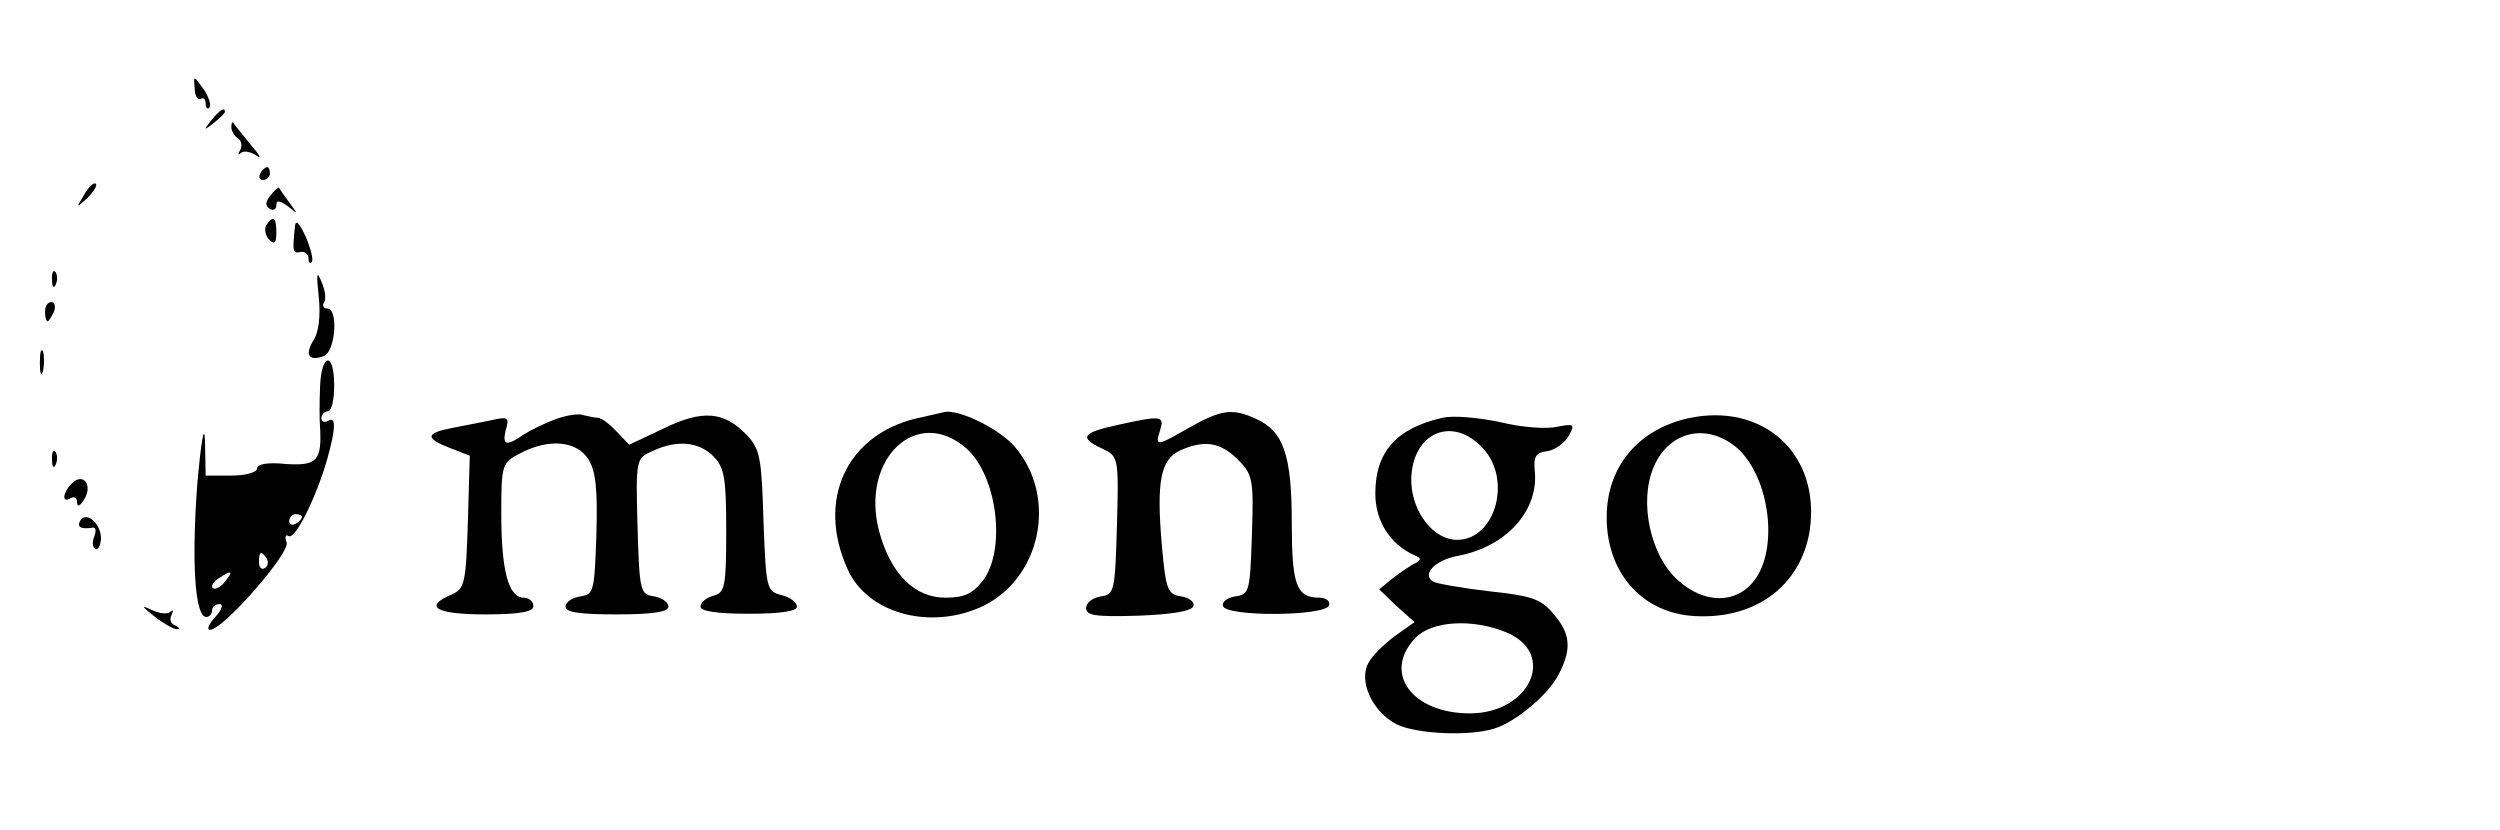
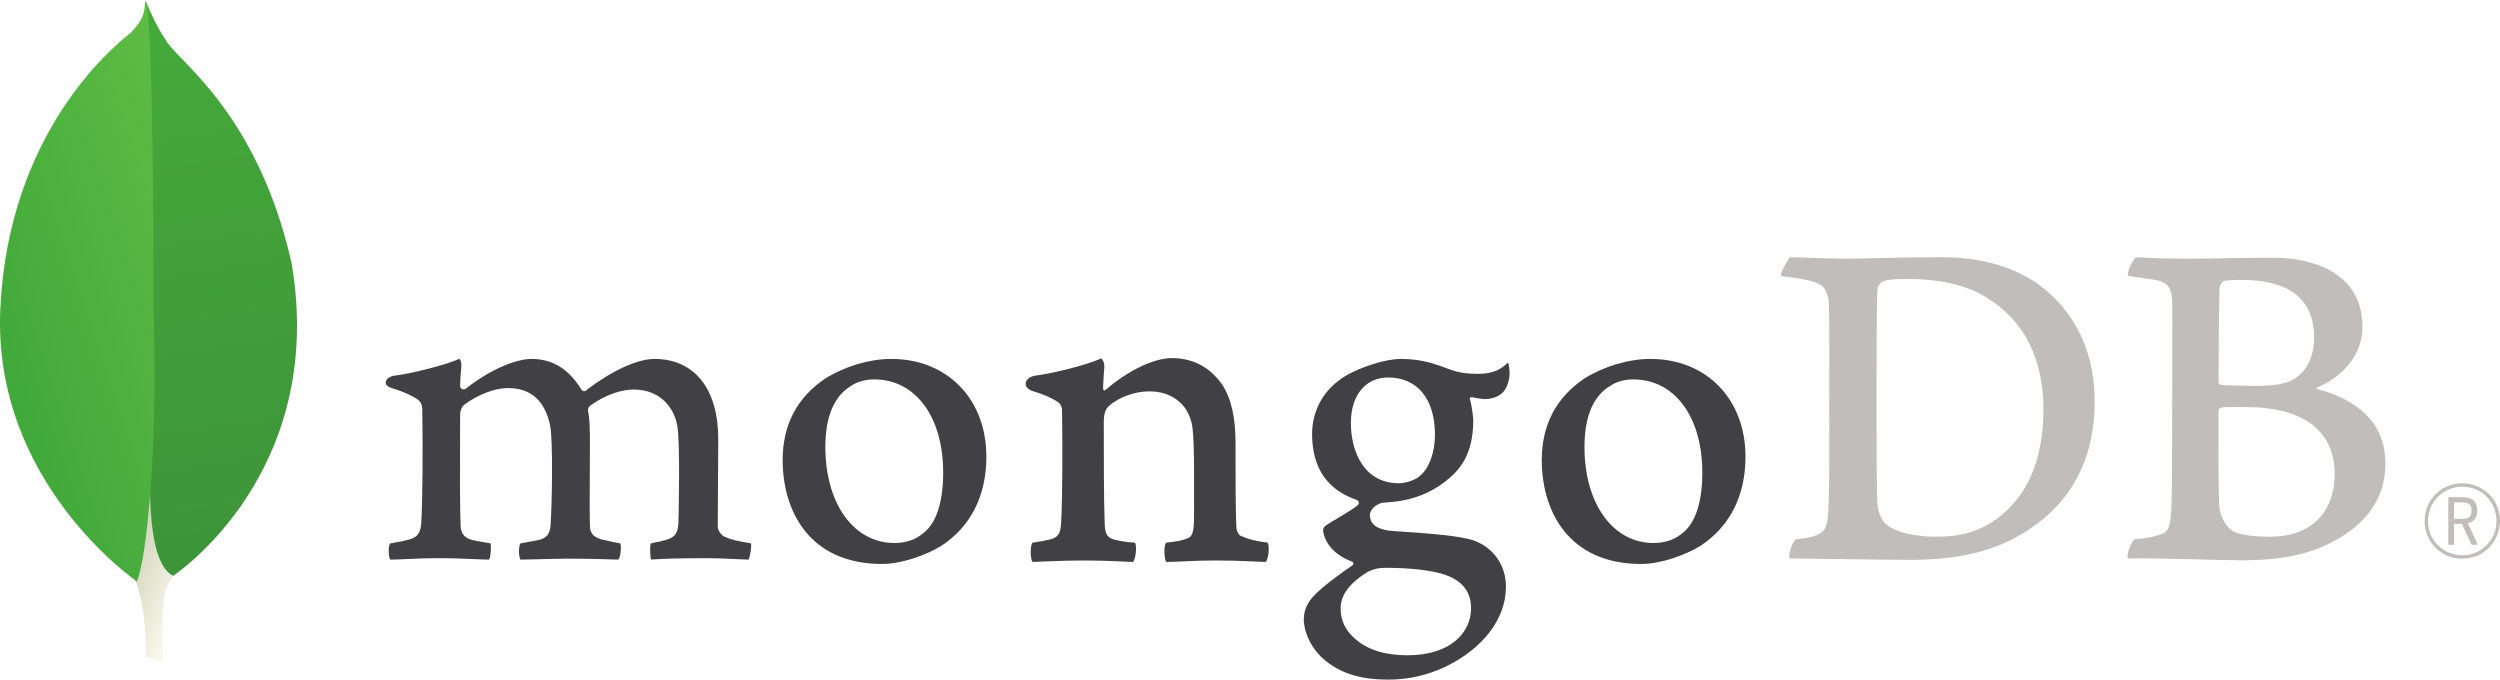
- <svg xmlns="http://www.w3.org/2000/svg" version="1.0" width="389pt" height="129pt" viewBox="0 0 389 129" preserveAspectRatio="xMidYMid meet">
-   <g transform="translate(0,129) scale(0.1,-0.1)" fill="#000000" stroke="none">
-     <path d="M303 1152 c0 -11 5 -18 9 -16 4 3 8 0 8 -7 0 -7 3 -10 6 -6 3 3 -1 16 -9 28 -16 22 -16 22 -14 1z" />
-     <path d="M329 1103 c-13 -16 -12 -17 4 -4 9 7 17 15 17 17 0 8 -8 3 -21 -13z" />
-     <path d="M360 1092 c0 -6 5 -14 10 -17 6 -4 7 -12 4 -18 -4 -7 -4 -9 1 -5 4 4 15 2 24 -4 9 -7 5 1 -9 17 -14 17 -26 32 -27 34 -2 2 -3 -1 -3 -7z" />
-     <path d="M405 1020 c-3 -5 -1 -10 4 -10 6 0 11 5 11 10 0 6 -2 10 -4 10 -3 0 -8 -4 -11 -10z" />
-     <path d="M131 987 c-13 -21 -12 -21 5 -5 10 10 16 20 13 22 -3 3 -11 -5 -18 -17z" />
-     <path d="M421 986 c-8 -10 -9 -16 -1 -21 5 -3 10 -1 10 6 0 8 5 7 18 -2 16 -13 16 -13 2 6 -8 11 -15 21 -16 23 -1 1 -7 -4 -13 -12z" />
-     <path d="M414 939 c-3 -6 -1 -16 5 -22 8 -8 11 -5 11 11 0 24 -5 28 -16 11z" />
-     <path d="M459 938 c-4 -39 -4 -43 9 -40 6 1 12 -3 12 -10 0 -6 2 -9 5 -6 3 3 -1 20 -9 39 -10 22 -16 28 -17 17z" />
-     <path d="M81 854 c0 -11 3 -14 6 -6 3 7 2 16 -1 19 -3 4 -6 -2 -5 -13z" />
-     <path d="M496 828 c3 -29 0 -55 -8 -67 -14 -23 -8 -34 16 -25 18 7 23 74 5 74 -5 0 -8 4 -5 9 4 5 2 20 -4 33 -7 18 -8 12 -4 -24z" />
-     <path d="M70 805 c0 -8 2 -15 4 -15 2 0 6 7 10 15 3 8 1 15 -4 15 -6 0 -10 -7 -10 -15z" />
-     <path d="M62 725 c0 -16 2 -22 5 -12 2 9 2 23 0 30 -3 6 -5 -1 -5 -18z" />
-     <path d="M498 688 c-1 -24 -1 -52 0 -63 3 -52 -5 -60 -53 -57 -28 3 -45 0 -45 -7 0 -6 -18 -11 -40 -11 l-40 0 -1 53 c-1 30 -6 2 -12 -66 -9 -120 -4 -207 14 -207 5 0 9 5 9 10 0 6 5 10 12 10 6 0 3 -9 -7 -20 -10 -11 -14 -20 -8 -20 20 0 125 120 119 136 -3 8 -2 13 3 10 10 -7 43 60 60 119 14 50 14 68 1 60 -5 -3 -10 -1 -10 4 0 6 5 11 10 11 6 0 10 18 10 40 0 54 -20 51 -22 -2z m-28 -202 c0 -3 -4 -8 -10 -11 -5 -3 -10 -1 -10 4 0 6 5 11 10 11 6 0 10 -2 10 -4z m-55 -65 c3 -5 2 -12 -3 -15 -5 -3 -9 1 -9 9 0 17 3 19 12 6z m-65 -36 c-7 -9 -15 -13 -19 -10 -3 3 1 10 9 15 21 14 24 12 10 -5z" />
-     <path d="M865 638 c-16 -6 -39 -17 -50 -24 -27 -19 -34 -17 -28 7 6 20 3 21 -23 15 -16 -3 -44 -9 -61 -12 -41 -8 -42 -16 -3 -31 l31 -12 -3 -103 c-3 -96 -5 -104 -25 -113 -45 -19 -25 -31 52 -31 54 0 75 4 75 13 0 7 -7 13 -15 13 -24 0 -35 43 -35 130 0 78 1 80 30 95 44 23 87 19 105 -9 12 -18 15 -46 13 -117 -3 -89 -4 -94 -25 -97 -13 -2 -23 -9 -23 -16 0 -9 23 -12 80 -12 56 0 80 4 80 12 0 7 -10 14 -22 16 -22 3 -23 8 -26 109 -3 105 -2 106 23 117 38 18 72 15 95 -8 17 -17 20 -33 20 -116 0 -87 -2 -96 -20 -101 -11 -3 -20 -10 -20 -17 0 -7 26 -11 75 -11 50 0 75 4 75 11 0 7 -11 15 -24 18 -23 6 -24 9 -28 115 -3 98 -5 112 -26 134 -35 37 -69 40 -130 10 l-53 -25 -20 21 c-11 12 -24 21 -29 21 -4 0 -14 2 -22 4 -7 3 -26 0 -43 -6z" />
-     <path d="M1426 639 c-109 -26 -156 -127 -107 -235 30 -67 124 -94 204 -60 96 41 125 172 55 252 -24 27 -85 57 -108 53 -3 -1 -22 -5 -44 -10z m78 -47 c48 -43 62 -158 25 -206 -16 -20 -29 -26 -58 -26 -48 0 -85 37 -103 103 -30 113 59 197 136 129z" />
-     <path d="M1851 625 c-52 -30 -54 -30 -46 -5 7 23 3 24 -65 9 -56 -12 -62 -20 -25 -37 25 -12 26 -13 23 -119 -3 -103 -4 -108 -25 -111 -13 -2 -23 -10 -23 -18 0 -12 15 -14 82 -12 51 2 83 7 85 15 2 6 -6 13 -19 15 -21 3 -24 10 -30 78 -9 101 -2 135 28 149 38 17 63 13 90 -14 23 -23 25 -30 22 -117 -3 -89 -4 -93 -26 -96 -13 -2 -21 -9 -19 -15 5 -17 159 -16 165 1 2 7 -5 12 -15 12 -36 0 -43 20 -43 117 0 105 -13 142 -55 161 -37 17 -54 15 -104 -13z" />
-     <path d="M2245 640 c-72 -16 -105 -53 -105 -118 0 -43 23 -79 61 -96 10 -4 11 -7 2 -12 -7 -3 -23 -14 -35 -23 l-22 -18 27 -26 28 -25 -31 -22 c-16 -12 -35 -30 -41 -42 -15 -28 6 -75 44 -95 31 -15 111 -19 151 -7 34 10 85 53 101 84 21 40 19 64 -8 95 -19 23 -34 28 -100 35 -43 5 -82 12 -87 15 -18 11 2 33 38 40 76 14 127 71 120 133 -2 22 2 28 20 30 12 2 27 13 33 24 10 18 8 19 -18 14 -16 -4 -56 -1 -88 7 -33 7 -73 11 -90 7z m60 -45 c49 -48 23 -145 -38 -145 -36 0 -69 42 -71 89 -2 74 60 106 109 56z m39 -289 c79 -33 37 -126 -57 -126 -90 0 -136 63 -85 117 25 27 89 31 142 9z" />
-     <path d="M2626 639 c-78 -18 -126 -76 -126 -154 0 -84 52 -145 129 -153 98 -9 173 44 187 133 17 118 -72 200 -190 174z m78 -47 c50 -46 64 -157 25 -206 -28 -36 -78 -36 -119 2 -42 38 -60 121 -37 175 24 57 84 70 131 29z" />
-     <path d="M81 574 c0 -11 3 -14 6 -6 3 7 2 16 -1 19 -3 4 -6 -2 -5 -13z" />
-     <path d="M112 538 c-15 -15 -16 -32 -2 -23 6 3 10 0 10 -7 0 -8 5 -5 11 5 14 23 -2 42 -19 25z" />
-     <path d="M125 480 c-6 -10 1 -14 19 -11 5 1 6 -5 3 -13 -4 -9 -3 -17 1 -20 4 -3 8 4 9 14 2 23 -22 46 -32 30z" />
-     <path d="M240 331 c14 -11 30 -20 35 -20 6 0 4 3 -3 6 -6 2 -9 10 -5 16 3 7 3 9 -2 5 -4 -4 -17 -3 -29 3 -17 8 -16 6 4 -10z" />
+ <svg xmlns="http://www.w3.org/2000/svg" id="svg2" version="1.1" xml:space="preserve" width="526.812" height="143.212" viewBox="0 0 526.812 143.212">
+   <defs id="defs6">
+     <clipPath clipPathUnits="userSpaceOnUse" id="clipPath18">
+       <path d="m 275.945,28.672 -29.961,9.918 c 0,0 3.821,151.64 -50.867,162.258 -36.062,41.785 5.551,1784.892 136.559,5.972 0,0 -44.84,-22.515 -53.328,-60.75 -8.485,-38.261 -2.403,-117.398 -2.403,-117.398 z" id="path20" />
+     </clipPath>
+     <linearGradient x1="0" y1="0" x2="1" y2="0" gradientUnits="userSpaceOnUse" gradientTransform="matrix(344.394,-116.194,-104.815,-309.067,77.7619,575.995)" spreadMethod="pad" id="linearGradient22">
+       <stop style="stop-opacity:1;stop-color:#929669" offset="0" id="stop24" />
+       <stop style="stop-opacity:1;stop-color:#929669" offset="0.231" id="stop26" />
+       <stop style="stop-opacity:1;stop-color:#fdfcf1" offset="1" id="stop28" />
+     </linearGradient>
+     <clipPath clipPathUnits="userSpaceOnUse" id="clipPath36">
+       <path d="m 292.098,175.105 c 0,0 260.343,171.469 199.351,527.575 -58.738,258.718 -197.418,343.77 -212.32,376.24 -16.406,22.98 -32.93,63.71 -32.93,63.71 l 11.074,-720.864 c 0,0 -22.906,-220.11 34.825,-246.661 z" id="path38" />
+     </clipPath>
+     <linearGradient x1="0" y1="0" x2="1" y2="0" gradientUnits="userSpaceOnUse" gradientTransform="matrix(241.166,-936.211,-1007.33,-161.502,203.932,1135.85)" spreadMethod="pad" id="linearGradient40">
+       <stop style="stop-opacity:1;stop-color:#45aa3a" offset="0" id="stop42" />
+       <stop style="stop-opacity:1;stop-color:#3d9439" offset="1" id="stop44" />
+     </linearGradient>
+     <clipPath clipPathUnits="userSpaceOnUse" id="clipPath52">
+       <path d="m 230.742,165.523 c 0,0 -244.211,166.598 -230.16,460.543 C 14.637,920.02 187.121,1064.55 220.715,1090.77 c 21.719,23.15 22.617,32.07 24.297,54.91 15.222,-32.7 12.691,-488.422 14.304,-541.688 6.258,-207.351 -11.484,-399.328 -28.574,-438.469 z" id="path54" />
+     </clipPath>
+     <linearGradient x1="0" y1="0" x2="1" y2="0" gradientUnits="userSpaceOnUse" gradientTransform="matrix(422.095,95.9042,131.897,-394.11,-25.0834,595.855)" spreadMethod="pad" id="linearGradient56">
+       <stop style="stop-opacity:1;stop-color:#41a83b" offset="0" id="stop58" />
+       <stop style="stop-opacity:1;stop-color:#5ebc44" offset="1" id="stop60" />
+     </linearGradient>
+   </defs>
+   <g id="g10" transform="matrix(1.25,0,0,-1.25,0,143.2125)">
+     <g id="g12" transform="scale(0.1,0.1)">
+       <g id="g14">
+         <g id="g16" clip-path="url(#clipPath18)">
+           <path d="m 275.945,28.672 -29.961,9.918 c 0,0 3.821,151.64 -50.867,162.258 -36.062,41.785 5.551,1784.892 136.559,5.972 0,0 -44.84,-22.515 -53.328,-60.75 -8.485,-38.261 -2.403,-117.398 -2.403,-117.398" style="fill:url(#linearGradient22);fill-opacity:1;fill-rule:nonzero;stroke:none" id="path30" />
+         </g>
+       </g>
+       <g id="g32">
+         <g id="g34" clip-path="url(#clipPath36)">
+           <path d="m 292.098,175.105 c 0,0 260.343,171.469 199.351,527.575 -58.738,258.718 -197.418,343.77 -212.32,376.24 -16.406,22.98 -32.93,63.71 -32.93,63.71 l 11.074,-720.864 c 0,0 -22.906,-220.11 34.825,-246.661" style="fill:url(#linearGradient40);fill-opacity:1;fill-rule:nonzero;stroke:none" id="path46" />
+         </g>
+       </g>
+       <g id="g48">
+         <g id="g50" clip-path="url(#clipPath52)">
+           <path d="m 230.742,165.523 c 0,0 -244.211,166.598 -230.16,460.543 C 14.637,920.02 187.121,1064.55 220.715,1090.77 c 21.719,23.15 22.617,32.07 24.297,54.91 15.222,-32.7 12.691,-488.422 14.304,-541.688 6.258,-207.351 -11.484,-399.328 -28.574,-438.469" style="fill:url(#linearGradient56);fill-opacity:1;fill-rule:nonzero;stroke:none" id="path62" />
+         </g>
+       </g>
+       <path d="m 3181.61,260.406 c 17.27,-13.812 51.81,-19.5 82.26,-19.5 39.48,0 78.14,7.324 115.97,41.426 38.65,34.945 64.98,88.555 64.98,173.848 0,82.047 -31.26,148.66 -95.41,187.652 -36.2,22.742 -83.07,31.672 -136.54,31.672 -15.63,0 -31.26,-0.809 -40.31,-4.867 -2.47,-1.625 -7.41,-8.125 -7.41,-11.383 -1.64,-14.617 -1.64,-125.902 -1.64,-191.699 0,-67.422 0,-161.653 1.64,-173.035 0.84,-9.743 5.76,-26.801 16.46,-34.114 z m -164.18,451.657 c 13.98,0 67.11,-2.434 91.8,-2.434 46.06,0 78.13,2.434 164.49,2.434 72.39,0 133.27,-19.497 176.86,-56.86 52.65,-45.496 80.61,-108.855 80.61,-186.023 0,-109.668 -50.17,-173.028 -100.34,-208.774 -50.19,-37.359 -115.17,-58.484 -208.11,-58.484 -49.36,0 -134.09,1.625 -204.83,2.426 l -0.97,0 c -3.28,6.511 6.06,31.84 11.85,32.5 19.12,2.164 24.3,2.898 33.18,6.554 14.93,6.145 18.46,13.754 20.12,40.567 2.45,50.355 1.64,110.469 1.64,178.711 0,48.734 0.81,143.781 -0.83,173.84 -2.47,25.179 -13.14,31.671 -34.54,36.554 -10.7,2.43 -25.5,4.871 -46.06,7.309 -1.65,4.871 11.02,26.812 15.13,31.68" style="fill:#c0bdba;fill-opacity:1;fill-rule:nonzero;stroke:none" id="path64" />
+       <path d="m 3749.01,672.254 c -3.28,-0.813 -7.4,-8.938 -7.4,-13 -0.81,-29.234 -1.63,-105.594 -1.63,-158.391 0,-1.625 2.45,-4.062 4.11,-4.062 10.69,-0.821 37,-1.633 59.21,-1.633 31.26,0 49.37,4.07 59.23,8.945 26.32,12.989 38.65,41.422 38.65,72.289 0,70.672 -49.35,97.485 -122.54,97.485 -4.94,0 -18.93,0 -29.63,-1.633 z m 186.72,-324.93 c 0,71.485 -52.63,112.098 -148.88,112.098 -4.11,0 -34.55,0.82 -41.95,-0.813 -2.47,-0.804 -4.92,-2.429 -4.92,-4.054 0,-51.184 -0.84,-133.227 1.63,-165.711 1.65,-13.813 11.53,-33.313 23.86,-38.996 13.17,-7.317 42.76,-8.942 63.33,-8.942 56.76,0 106.93,31.688 106.93,106.418 z m -335.27,364.739 c 7.4,0 29.3,-2.434 85.22,-2.434 52.65,0 95.41,1.617 146.41,1.617 63.33,0 150.52,-22.742 150.52,-116.973 0,-46.3 -32.89,-83.671 -75.66,-101.543 -2.47,-0.812 -2.47,-2.437 0,-3.25 60.87,-15.425 114.33,-52.796 114.33,-124.281 0,-69.859 -43.59,-113.73 -106.93,-141.351 -38.66,-17.051 -86.36,-22.739 -134.91,-22.739 -37.01,0 -136.19,4.063 -191.31,3.239 -5.77,2.449 5.28,28.445 10.2,32.5 13.17,0.808 23.32,1.757 37.31,5.82 19.73,4.875 22.07,11.238 24.54,40.484 1.66,25.176 1.66,115.348 1.66,179.528 0,87.73 0.81,147.027 0,176.269 -0.84,22.75 -9.06,30.063 -24.69,34.125 -12.33,2.43 -32.89,4.871 -49.34,7.309 -4.13,4.062 8.54,28.43 12.65,31.68" style="fill:#c0bdba;fill-opacity:1;fill-rule:nonzero;stroke:none" id="path66" />
+       <path d="m 657.82,202.277 c -1.371,2.188 -2.82,8.649 -2.515,16.422 0.226,5.91 1.398,9.664 2.508,10.949 15.511,2.45 22.855,4.102 31.574,6.434 14.543,3.606 20.023,11.461 20.879,30.059 2.386,43.812 2.527,125.964 1.652,183.742 l 0.012,1.703 c 0.066,6.195 0.164,14.672 -7.621,20.648 -11.407,7.516 -25.629,13.731 -43.625,19.129 -6.887,2.039 -10.696,5.66 -10.493,9.895 0.215,4.07 4.536,9.246 13.516,10.976 23.816,2.457 86.27,17.325 110.773,28.629 1.45,-1.761 3.739,-5.582 3.297,-11.672 -0.183,-2.562 -0.41,-5.242 -0.632,-8.019 -0.7,-8.164 -1.481,-17.418 -1.481,-26.645 0,-2.718 2.945,-5.293 6.07,-5.293 1.59,0 3.059,0.621 4.254,1.801 46.703,36.551 88.473,49.598 109.977,49.598 35.336,0 62.832,-16.867 84.086,-51.543 1.246,-1.836 2.918,-2.805 4.789,-2.805 1.781,0 3.465,0.918 4.453,2.391 42.947,32.535 85.507,51.957 113.957,51.957 67.34,0 107.56,-50.352 107.56,-134.66 0,-24.227 -0.25,-54.934 -0.46,-83.602 -0.21,-25.148 -0.38,-48.726 -0.38,-65.039 0,-3.957 5.29,-14.926 13.28,-17.121 9.84,-4.789 24.07,-7.234 42.03,-10.332 l 0.69,-0.113 c 1.37,-4.828 -1.49,-23.629 -4.23,-27.477 -4.45,0.035 -10.63,0.356 -18.32,0.742 -13.98,0.719 -33.14,1.684 -55.45,1.684 -44.74,0 -68.12,-0.879 -90.45,-2.32 -1.68,5.578 -2.27,23.57 -0.22,27.32 13.02,2.437 19.46,4.082 27.28,6.394 14.24,4.692 18.34,11.141 19.17,30.032 0.33,13.445 2.91,131.679 -1.67,159.754 -4.22,29.093 -26.18,63.148 -74.19,63.148 -17.81,0 -46.59,-7.398 -74.023,-28.176 -1.703,-1.652 -2.683,-4.863 -2.683,-6.972 l 0.05,-0.54 c 3.231,-15.156 3.231,-32.828 3.231,-59.57 0,-15.238 -0.098,-31.41 -0.184,-47.465 -0.187,-32.597 -0.363,-63.379 0.184,-86.632 0,-15.852 9.595,-19.633 17.315,-22.688 4.19,-0.93 7.52,-1.73 10.85,-2.523 6.47,-1.559 13.15,-3.164 23.06,-4.75 1.35,-3.125 1.47,-12.457 -0.39,-20.438 -1.04,-4.41 -2.23,-6.351 -2.86,-6.984 -24.88,0.851 -50.413,1.597 -87.245,1.597 -11.164,0 -29.398,-0.48 -45.48,-0.91 -13.035,-0.347 -25.383,-0.687 -32.399,-0.715 -1.015,1.606 -2.437,6.75 -2.437,14.161 0,6.886 1.266,11.742 2.566,13.238 3.457,0.64 6.75,1.222 9.891,1.781 8.641,1.539 16.102,2.852 23.262,4.613 12.191,3.715 16.765,10.485 17.656,25.969 2.379,36.152 4.238,140.289 -0.883,166.371 -8.715,41.852 -32.57,63.059 -70.883,63.059 -22.465,0 -50.816,-10.793 -74,-28.153 -3.886,-2.863 -6.824,-10.07 -6.824,-16.722 0,-12.399 -0.039,-27.168 -0.09,-43 -0.156,-52.305 -0.34,-117.403 0.934,-145.578 0.781,-8.657 3.797,-18.965 20.144,-22.766 3.563,-0.996 9.743,-2.031 16.903,-3.211 4.121,-0.687 8.629,-1.434 13.261,-2.266 1.664,-4.476 0.645,-22.031 -2.207,-27.496 -7.144,0.047 -15.941,0.457 -26.031,0.899 -15.414,0.679 -34.578,1.539 -56.426,1.539 -25.707,0 -43.609,-0.86 -57.984,-1.539 -9.641,-0.453 -18.004,-0.86 -26.348,-0.899 l 0,0" style="fill:#414044;fill-opacity:1;fill-rule:nonzero;stroke:none" id="path68" />
+       <path d="m 1473.84,506.094 c -14.97,0 -28.95,-3.918 -39.35,-11.035 -28.56,-17.352 -43.1,-51.996 -43.1,-102.887 0,-95.305 47.78,-161.856 116.17,-161.856 20.18,0 36.63,5.793 50.3,17.719 21.02,17.129 32.16,52.11 32.16,101.09 0,93.891 -46.69,156.969 -116.18,156.969 l 0,0 z m 13.17,-311.129 c -123.58,0 -167.61,90.547 -167.61,175.269 0,59.184 24.23,105.461 72.04,137.532 33.98,20.863 74.55,32.867 111.2,32.867 94.31,0 160.19,-67.731 160.19,-164.719 0,-65.941 -26.33,-117.984 -76.12,-150.512 -23.88,-14.632 -65.31,-30.437 -99.7,-30.437 l 0,0" style="fill:#414044;fill-opacity:1;fill-rule:nonzero;stroke:none" id="path70" />
+       <path d="m 2753.57,506.094 c -14.99,0 -28.98,-3.918 -39.37,-11.035 -28.55,-17.352 -43.09,-51.985 -43.09,-102.887 0,-95.305 47.76,-161.856 116.17,-161.856 20.18,0 36.63,5.793 50.3,17.727 21.01,17.121 32.16,52.094 32.16,101.07 0,93.895 -46.69,156.981 -116.17,156.981 l 0,0 z m 13.16,-311.129 c -123.59,0 -167.62,90.539 -167.62,175.262 0,59.199 24.25,105.48 72.06,137.55 33.97,20.86 74.54,32.856 111.18,32.856 94.32,0 160.2,-67.742 160.2,-164.711 0,-65.957 -26.33,-118 -76.12,-150.508 -23.88,-14.644 -65.3,-30.449 -99.7,-30.449 l 0,0" style="fill:#414044;fill-opacity:1;fill-rule:nonzero;stroke:none" id="path72" />
+       <path d="m 2340.02,509.336 c -38.09,0 -62.71,-30.051 -62.71,-76.555 0,-46.933 21.17,-101.734 80.82,-101.734 10.24,0 28.81,4.547 38.01,14.68 13.86,12.718 22.91,39 22.91,66.753 0,60.653 -29.55,96.856 -79.03,96.856 l 0,0 z m -4.92,-320.859 c -14.31,0 -24.72,-4.161 -30.94,-7.649 -30.15,-19.308 -44.13,-38.59 -44.13,-60.789 0,-20.937 8.14,-37.57 25.62,-52.359 21.17,-17.918 49.72,-26.641 87.28,-26.641 73.86,0 106.98,39.68 106.98,79 0,27.363 -13.75,45.707 -42.03,56.078 -21.8,7.957 -58.21,12.36 -102.78,12.36 l 0,0 z M 2340.02,0 c -44.36,0 -76.33,9.352 -103.64,30.34 -26.56,20.48 -38.46,50.852 -38.46,71.84 0,6.031 1.43,21.629 14.55,36.531 7.74,8.777 25.64,25.199 67,53.613 1.27,0.477 2.15,1.731 2.15,3.25 0,1.696 -1.09,3.067 -2.59,3.387 -34.09,13.039 -44.37,34.43 -47.47,46.039 -0.05,0.414 -0.19,1.082 -0.34,1.789 -0.98,4.555 -1.89,8.859 4.27,13.277 4.77,3.403 12.44,7.942 20.56,12.727 11.98,7.07 25.56,15.082 33.08,21.52 1.19,1.16 1.67,2.863 1.39,4.566 -0.29,1.723 -1.29,3.133 -2.76,3.859 -50.45,16.934 -75.85,54.364 -75.85,111.367 0,36.801 16.99,70.063 46.6,91.274 20.29,16.016 71.22,35.273 104.21,35.273 l 1.92,-0.019 c 33.95,-0.805 53.08,-7.903 79.56,-17.699 14.38,-5.321 27.99,-7.477 47.03,-7.477 28.1,0 40.37,8.895 50.9,19.109 0.6,-1.265 2.04,-5.281 2.68,-14.527 0.67,-9.43 -1.91,-23.402 -9.13,-33.375 -5.75,-7.949 -19.06,-13.715 -31.63,-13.715 -1.26,0 -2.5,0.059 -3.69,0.184 -12.94,1.269 -19.02,3.152 -19.08,3.183 l -3.17,-1.105 c -1,-1.457 -0.35,-3.082 0.47,-5.133 0.2,-0.492 0.4,-0.961 0.47,-1.269 1.65,-6.575 4.58,-25.774 4.58,-31.153 0,-59.777 -23.61,-85.851 -49.13,-105.129 -24.35,-18.355 -52.81,-29.394 -84.89,-32.777 l -0.03,0 c -0.65,0 -3.69,-0.273 -9.82,-0.812 -3.95,-0.36 -8.87,-0.805 -9.6,-0.805 l -0.72,-0.094 c -5.58,-1.578 -20.04,-8.445 -20.04,-21.23 0,-10.641 6.56,-23.821 37.83,-26.18 6.34,-0.477 13.14,-0.949 20.24,-1.434 41.29,-2.871 92.85,-6.449 117.12,-14.672 33.38,-12.148 54.15,-42.011 54.15,-77.933 0,-53.649 -38.19,-104.09 -102.14,-134.91 C 2405.58,7.09 2374.08,0 2340.02,0 l 0,0" style="fill:#414044;fill-opacity:1;fill-rule:nonzero;stroke:none" id="path74" />
+       <path d="m 2137.12,230.887 c -18.09,2.437 -31.26,4.875 -46.88,12.183 -2.47,1.625 -5.77,8.938 -5.77,11.375 -1.65,25.184 -1.65,98.293 -1.65,146.215 0,38.996 -6.57,73.11 -23.02,97.492 -19.74,27.614 -47.7,43.86 -83.9,43.86 -32.07,0 -74.85,-21.934 -110.21,-51.992 -0.83,-0.813 -6.26,-5.961 -6.14,2.039 0.12,7.988 1.36,24.25 2.1,34.488 0.75,10.234 -5.39,15.058 -5.39,15.058 -23.03,-11.371 -87.89,-26.769 -111.84,-29.246 -17.51,-3.367 -21.92,-20.179 -3.28,-25.984 l 0,-0.004 c 0,-0.027 0.18,-0.058 0.28,-0.09 19.51,-5.863 32.65,-12.129 42.46,-18.593 7.41,-5.688 6.58,-13.813 6.58,-20.313 0.82,-54.422 0.82,-138.102 -1.65,-183.586 -0.82,-17.875 -5.76,-24.363 -18.92,-27.621 l 1.2,0.402 c -9.87,-2.425 -18.1,-4.058 -30.43,-5.683 -4.12,-4.055 -4.12,-27.614 -0.01,-32.496 8.23,0 50.19,2.445 84.73,2.445 47.7,0 72.38,-2.445 84.72,-2.445 4.93,5.695 6.58,27.629 3.29,32.496 -13.99,0.812 -23.86,2.437 -33.73,4.875 -13.16,3.25 -16.45,9.746 -17.26,24.371 -1.65,38.176 -1.65,119.406 -1.65,174.652 0,15.434 4.11,22.746 9.05,26.809 16.44,14.625 43.59,24.359 67.45,24.359 23.02,0 38.65,-7.308 50.17,-17.047 15.63,-13 21.38,-31.683 23.03,-45.496 3.29,-30.875 2.46,-92.605 2.46,-146.219 0,-29.246 -2.46,-36.558 -13.15,-39.804 -4.94,-2.442 -18.1,-4.875 -33.73,-6.5 -4.93,-4.867 -3.29,-27.614 0,-32.496 21.39,0 46.07,2.445 82.25,2.445 45.25,0 74.03,-2.445 85.55,-2.445 4.93,5.695 6.57,26.82 3.29,32.496" style="fill:#414044;fill-opacity:1;fill-rule:nonzero;stroke:none" id="path76" />
+       <path d="m 4137.01,270.969 13.92,0 c 11.25,0 15.53,3.926 15.53,14.097 0,10.344 -4.11,13.747 -16.78,13.747 l -12.67,0 0,-27.844 z m 29.63,-43.727 -16.42,35.344 -13.21,0 0,-35.344 -9.64,0 0,80.317 23.75,0 c 17.66,0 24.98,-7.86 24.98,-22.493 0,-11.769 -5.54,-19.269 -15.88,-21.421 l 16.95,-36.403 -10.53,0 z m -15.52,97.973 c -32.32,0 -58.01,-25.516 -58.01,-57.992 0,-31.942 25.69,-57.649 57.82,-57.649 31.95,0 57.65,25.707 57.65,57.649 0,32.652 -24.98,57.992 -57.46,57.992 z m -0.19,-121.352 c -35.69,0 -63.53,27.844 -63.53,63.532 0,35.878 27.84,63.531 63.72,63.531 34.98,0 63.34,-28.016 63.34,-62.629 0,-36.227 -27.83,-64.434 -63.53,-64.434" style="fill:#c0bdba;fill-opacity:1;fill-rule:nonzero;stroke:none" id="path78" />
+     </g>
  </g>
</svg>
